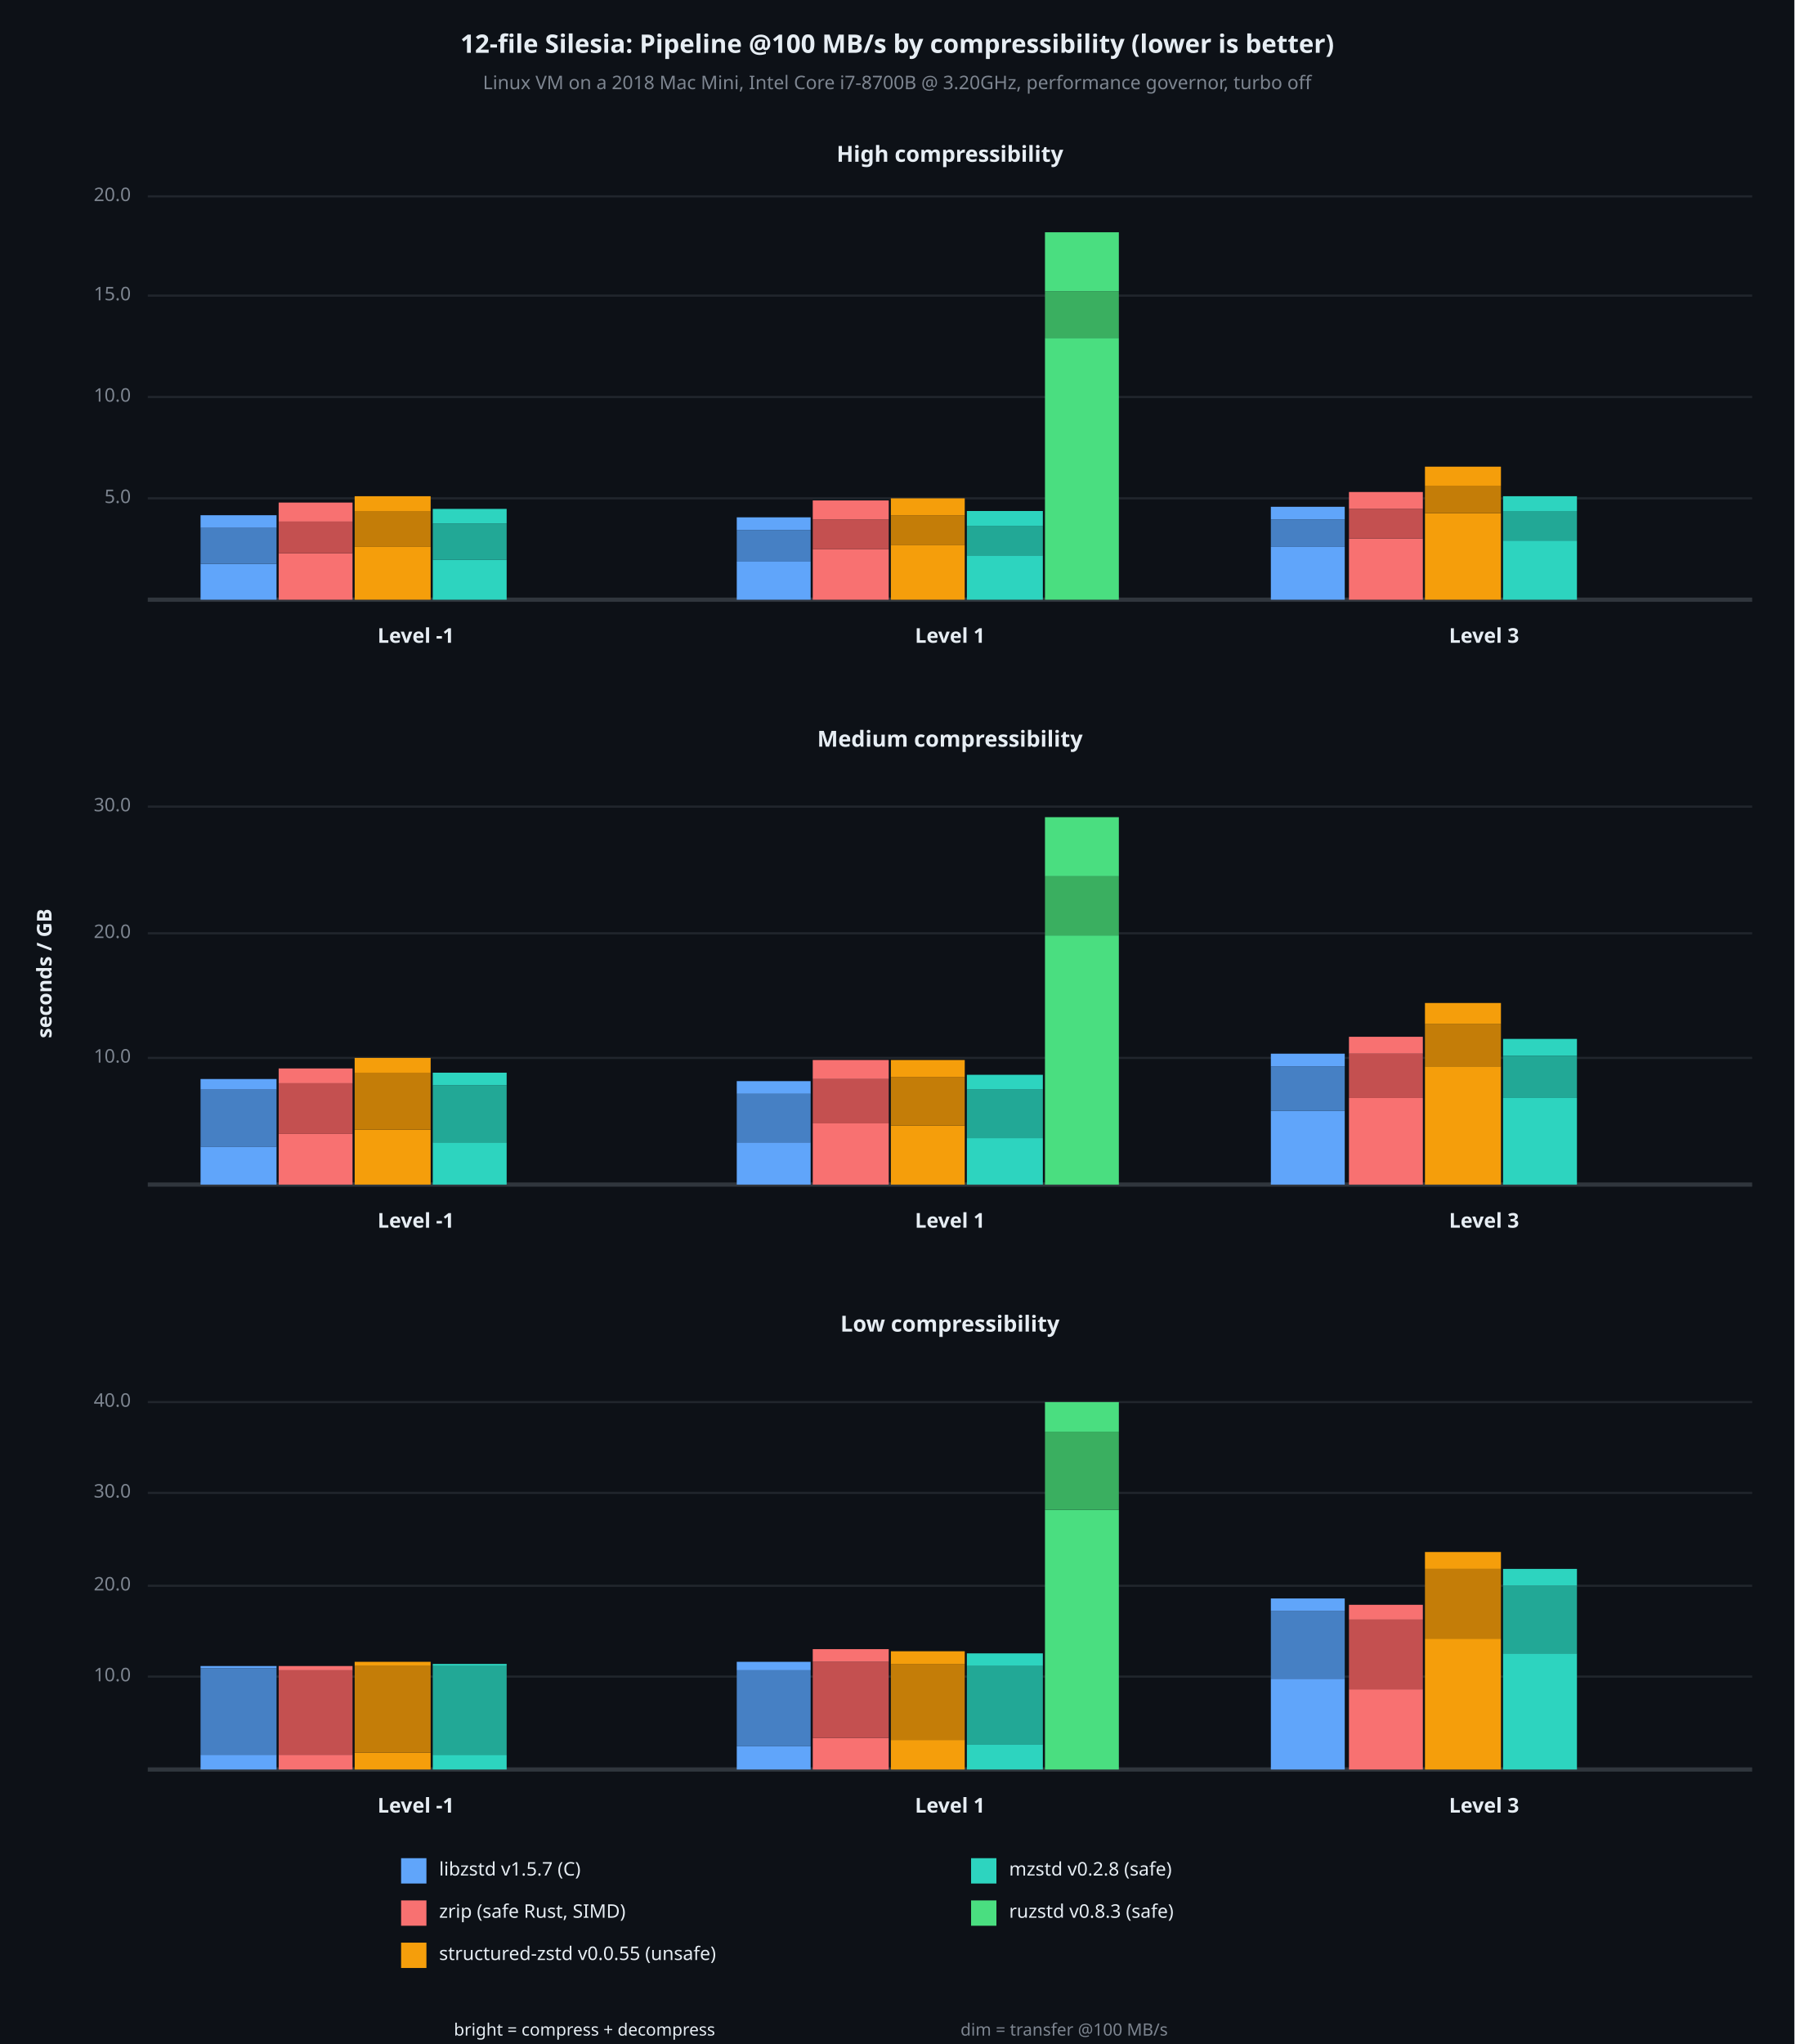
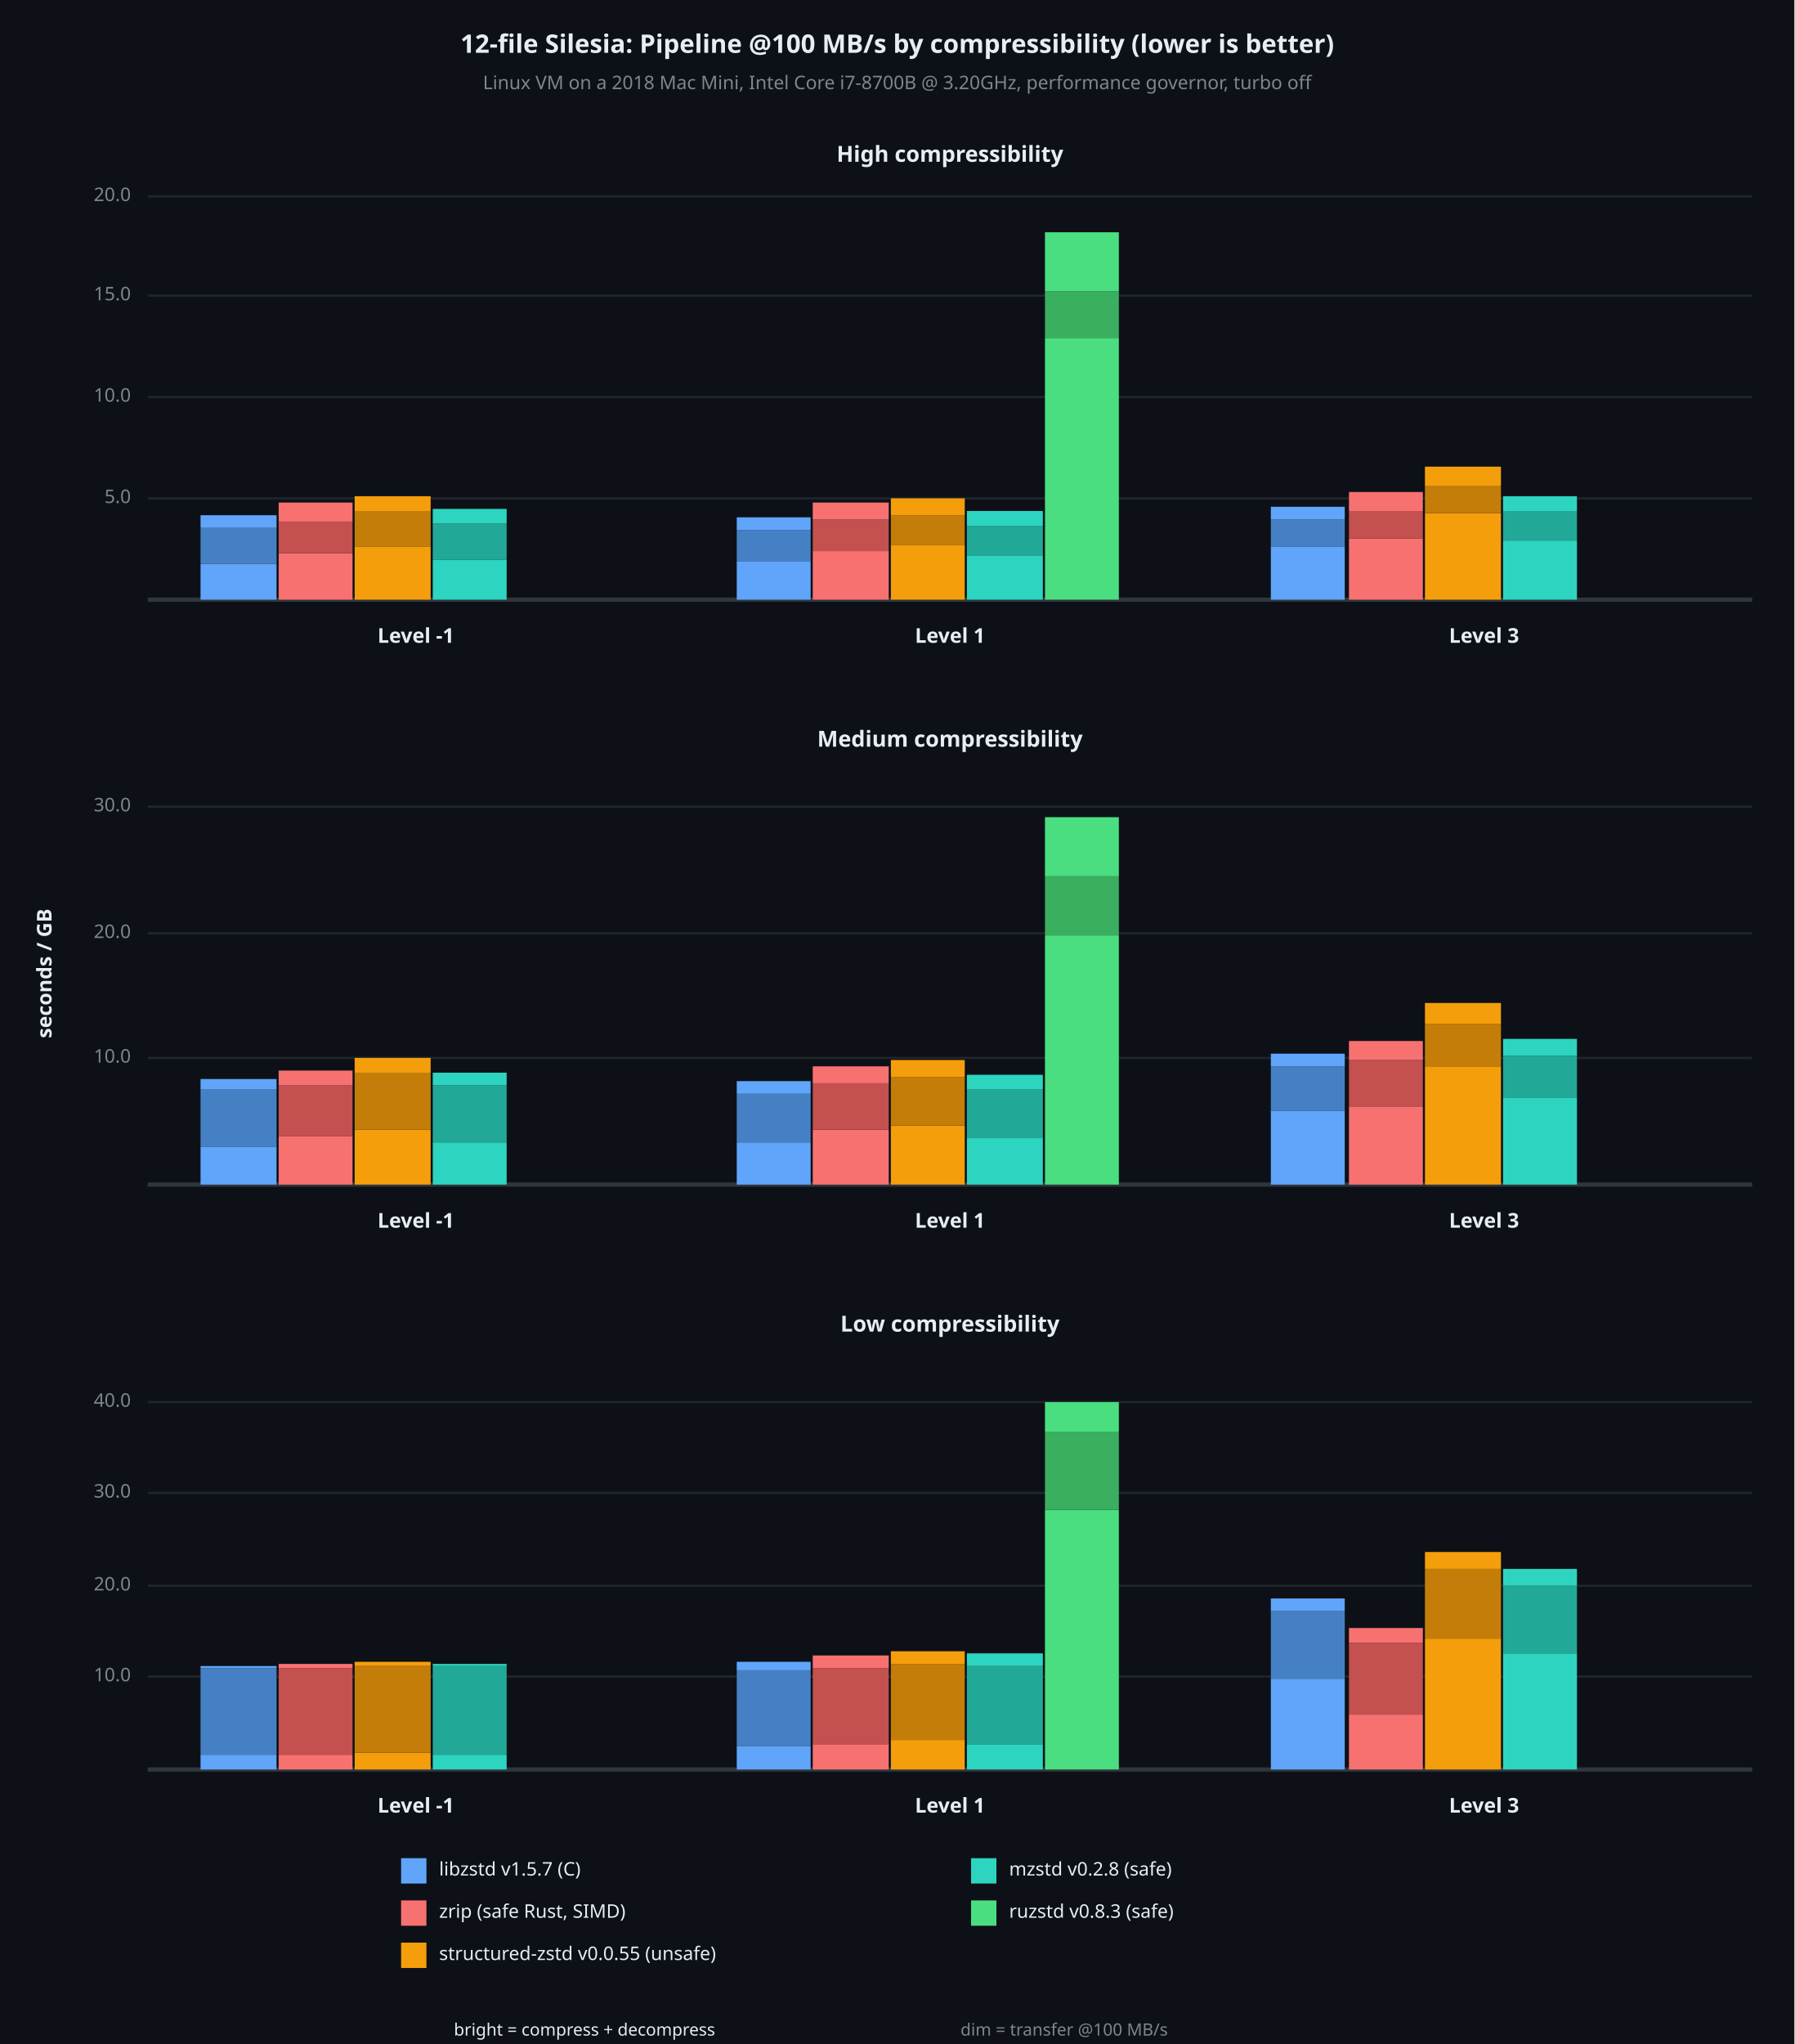
<svg xmlns="http://www.w3.org/2000/svg" viewBox="0 0 850 968" font-family="system-ui, -apple-system, sans-serif">
  <rect x="0" y="0" width="850" height="968" opacity="1" fill="#0D1117" stroke="none" />
  <text x="425" y="22" dy="0.5ex" text-anchor="middle" font-family="sans-serif" font-size="12.097" opacity="1" fill="#E6EDF3" font-weight="bold">
12-file Silesia: Pipeline @100 MB/s by compressibility (lower is better)
</text>
  <text x="425" y="40" dy="0.5ex" text-anchor="middle" font-family="sans-serif" font-size="8.871" opacity="1" fill="#7D8590">
Linux VM on a 2018 Mac Mini, Intel Core i7-8700B @ 3.20GHz, performance governor, turbo off
</text>
  <text x="22" y="461" dy="0.5ex" text-anchor="middle" font-family="sans-serif" font-size="9.677" opacity="1" fill="#E6EDF3" font-weight="bold" transform="rotate(270, 22, 461)">
seconds / GB
</text>
  <text x="450" y="74" dy="0.5ex" text-anchor="middle" font-family="sans-serif" font-size="10.484" opacity="1" fill="#E6EDF3" font-weight="bold">
High compressibility
</text>
  <polyline fill="none" opacity="1" stroke="#21262D" stroke-width="1" points="70,236 830,236 " />
  <text x="62" y="236" dy="0.5ex" text-anchor="end" font-family="sans-serif" font-size="8.871" opacity="1" fill="#7D8590">
5.0
</text>
  <polyline fill="none" opacity="1" stroke="#21262D" stroke-width="1" points="70,188 830,188 " />
  <text x="62" y="188" dy="0.5ex" text-anchor="end" font-family="sans-serif" font-size="8.871" opacity="1" fill="#7D8590">
10.0
</text>
  <polyline fill="none" opacity="1" stroke="#21262D" stroke-width="1" points="70,140 830,140 " />
  <text x="62" y="140" dy="0.5ex" text-anchor="end" font-family="sans-serif" font-size="8.871" opacity="1" fill="#7D8590">
15.0
</text>
  <polyline fill="none" opacity="1" stroke="#21262D" stroke-width="1" points="70,93 830,93 " />
  <text x="62" y="93" dy="0.5ex" text-anchor="end" font-family="sans-serif" font-size="8.871" opacity="1" fill="#7D8590">
20.0
</text>
  <polyline fill="none" opacity="1" stroke="#30363D" stroke-width="2" points="70,284 830,284 " />
  <rect x="95" y="267" width="36" height="17" opacity="1" fill="#60A5FA" stroke="none" />
  <rect x="95" y="250" width="36" height="17" opacity="1" fill="#4680C4" stroke="none" />
  <rect x="95" y="244" width="36" height="6" opacity="1" fill="#60A5FA" stroke="none" />
  <rect x="132" y="262" width="35" height="22" opacity="1" fill="#F87171" stroke="none" />
  <rect x="132" y="247" width="35" height="15" opacity="1" fill="#C45050" stroke="none" />
  <rect x="132" y="238" width="35" height="9" opacity="1" fill="#F87171" stroke="none" />
  <rect x="168" y="259" width="36" height="25" opacity="1" fill="#F59E0B" stroke="none" />
  <rect x="168" y="242" width="36" height="17" opacity="1" fill="#C47D08" stroke="none" />
  <rect x="168" y="235" width="36" height="7" opacity="1" fill="#F59E0B" stroke="none" />
  <rect x="205" y="265" width="35" height="19" opacity="1" fill="#2DD4BF" stroke="none" />
  <rect x="205" y="248" width="35" height="17" opacity="1" fill="#22A896" stroke="none" />
  <rect x="205" y="241" width="35" height="7" opacity="1" fill="#2DD4BF" stroke="none" />
  <text x="197" y="302" dy="0.5ex" text-anchor="middle" font-family="sans-serif" font-size="9.677" opacity="1" fill="#E6EDF3" font-weight="bold">
Level -1
</text>
  <rect x="349" y="266" width="35" height="18" opacity="1" fill="#60A5FA" stroke="none" />
  <rect x="349" y="251" width="35" height="15" opacity="1" fill="#4680C4" stroke="none" />
  <rect x="349" y="245" width="35" height="6" opacity="1" fill="#60A5FA" stroke="none" />
-   <rect x="385" y="260" width="36" height="24" opacity="1" fill="#F87171" stroke="none" />
-   <rect x="385" y="246" width="36" height="14" opacity="1" fill="#C45050" stroke="none" />
-   <rect x="385" y="237" width="36" height="9" opacity="1" fill="#F87171" stroke="none" />
+   <rect x="385" y="261" width="36" height="23" opacity="1" fill="#F87171" stroke="none" />
+   <rect x="385" y="246" width="36" height="15" opacity="1" fill="#C45050" stroke="none" />
+   <rect x="385" y="238" width="36" height="8" opacity="1" fill="#F87171" stroke="none" />
  <rect x="422" y="258" width="35" height="26" opacity="1" fill="#F59E0B" stroke="none" />
  <rect x="422" y="244" width="35" height="14" opacity="1" fill="#C47D08" stroke="none" />
  <rect x="422" y="236" width="35" height="8" opacity="1" fill="#F59E0B" stroke="none" />
  <rect x="458" y="263" width="36" height="21" opacity="1" fill="#2DD4BF" stroke="none" />
  <rect x="458" y="249" width="36" height="14" opacity="1" fill="#22A896" stroke="none" />
  <rect x="458" y="242" width="36" height="7" opacity="1" fill="#2DD4BF" stroke="none" />
  <rect x="495" y="160" width="35" height="124" opacity="1" fill="#4ADE80" stroke="none" />
  <rect x="495" y="138" width="35" height="22" opacity="1" fill="#3AAF60" stroke="none" />
  <rect x="495" y="110" width="35" height="28" opacity="1" fill="#4ADE80" stroke="none" />
  <text x="450" y="302" dy="0.5ex" text-anchor="middle" font-family="sans-serif" font-size="9.677" opacity="1" fill="#E6EDF3" font-weight="bold">
Level 1
</text>
  <rect x="602" y="259" width="35" height="25" opacity="1" fill="#60A5FA" stroke="none" />
  <rect x="602" y="246" width="35" height="13" opacity="1" fill="#4680C4" stroke="none" />
  <rect x="602" y="240" width="35" height="6" opacity="1" fill="#60A5FA" stroke="none" />
  <rect x="639" y="255" width="35" height="29" opacity="1" fill="#F87171" stroke="none" />
-   <rect x="639" y="241" width="35" height="14" opacity="1" fill="#C45050" stroke="none" />
-   <rect x="639" y="233" width="35" height="8" opacity="1" fill="#F87171" stroke="none" />
+   <rect x="639" y="242" width="35" height="13" opacity="1" fill="#C45050" stroke="none" />
+   <rect x="639" y="233" width="35" height="9" opacity="1" fill="#F87171" stroke="none" />
  <rect x="675" y="243" width="36" height="41" opacity="1" fill="#F59E0B" stroke="none" />
  <rect x="675" y="230" width="36" height="13" opacity="1" fill="#C47D08" stroke="none" />
  <rect x="675" y="221" width="36" height="9" opacity="1" fill="#F59E0B" stroke="none" />
  <rect x="712" y="256" width="35" height="28" opacity="1" fill="#2DD4BF" stroke="none" />
  <rect x="712" y="242" width="35" height="14" opacity="1" fill="#22A896" stroke="none" />
  <rect x="712" y="235" width="35" height="7" opacity="1" fill="#2DD4BF" stroke="none" />
  <text x="703" y="302" dy="0.5ex" text-anchor="middle" font-family="sans-serif" font-size="9.677" opacity="1" fill="#E6EDF3" font-weight="bold">
Level 3
</text>
  <text x="450" y="351" dy="0.5ex" text-anchor="middle" font-family="sans-serif" font-size="10.484" opacity="1" fill="#E6EDF3" font-weight="bold">
Medium compressibility
</text>
  <polyline fill="none" opacity="1" stroke="#21262D" stroke-width="1" points="70,501 830,501 " />
  <text x="62" y="501" dy="0.5ex" text-anchor="end" font-family="sans-serif" font-size="8.871" opacity="1" fill="#7D8590">
10.0
</text>
  <polyline fill="none" opacity="1" stroke="#21262D" stroke-width="1" points="70,442 830,442 " />
  <text x="62" y="442" dy="0.5ex" text-anchor="end" font-family="sans-serif" font-size="8.871" opacity="1" fill="#7D8590">
20.0
</text>
  <polyline fill="none" opacity="1" stroke="#21262D" stroke-width="1" points="70,382 830,382 " />
  <text x="62" y="382" dy="0.5ex" text-anchor="end" font-family="sans-serif" font-size="8.871" opacity="1" fill="#7D8590">
30.0
</text>
  <polyline fill="none" opacity="1" stroke="#30363D" stroke-width="2" points="70,561 830,561 " />
  <rect x="95" y="543" width="36" height="18" opacity="1" fill="#60A5FA" stroke="none" />
  <rect x="95" y="516" width="36" height="27" opacity="1" fill="#4680C4" stroke="none" />
  <rect x="95" y="511" width="36" height="5" opacity="1" fill="#60A5FA" stroke="none" />
-   <rect x="132" y="537" width="35" height="24" opacity="1" fill="#F87171" stroke="none" />
-   <rect x="132" y="513" width="35" height="24" opacity="1" fill="#C45050" stroke="none" />
-   <rect x="132" y="506" width="35" height="7" opacity="1" fill="#F87171" stroke="none" />
+   <rect x="132" y="538" width="35" height="23" opacity="1" fill="#F87171" stroke="none" />
+   <rect x="132" y="514" width="35" height="24" opacity="1" fill="#C45050" stroke="none" />
+   <rect x="132" y="507" width="35" height="7" opacity="1" fill="#F87171" stroke="none" />
  <rect x="168" y="535" width="36" height="26" opacity="1" fill="#F59E0B" stroke="none" />
  <rect x="168" y="508" width="36" height="27" opacity="1" fill="#C47D08" stroke="none" />
  <rect x="168" y="501" width="36" height="7" opacity="1" fill="#F59E0B" stroke="none" />
  <rect x="205" y="541" width="35" height="20" opacity="1" fill="#2DD4BF" stroke="none" />
  <rect x="205" y="514" width="35" height="27" opacity="1" fill="#22A896" stroke="none" />
  <rect x="205" y="508" width="35" height="6" opacity="1" fill="#2DD4BF" stroke="none" />
  <text x="197" y="579" dy="0.5ex" text-anchor="middle" font-family="sans-serif" font-size="9.677" opacity="1" fill="#E6EDF3" font-weight="bold">
Level -1
</text>
  <rect x="349" y="541" width="35" height="20" opacity="1" fill="#60A5FA" stroke="none" />
  <rect x="349" y="518" width="35" height="23" opacity="1" fill="#4680C4" stroke="none" />
  <rect x="349" y="512" width="35" height="6" opacity="1" fill="#60A5FA" stroke="none" />
-   <rect x="385" y="532" width="36" height="29" opacity="1" fill="#F87171" stroke="none" />
-   <rect x="385" y="511" width="36" height="21" opacity="1" fill="#C45050" stroke="none" />
-   <rect x="385" y="502" width="36" height="9" opacity="1" fill="#F87171" stroke="none" />
+   <rect x="385" y="535" width="36" height="26" opacity="1" fill="#F87171" stroke="none" />
+   <rect x="385" y="513" width="36" height="22" opacity="1" fill="#C45050" stroke="none" />
+   <rect x="385" y="505" width="36" height="8" opacity="1" fill="#F87171" stroke="none" />
  <rect x="422" y="533" width="35" height="28" opacity="1" fill="#F59E0B" stroke="none" />
  <rect x="422" y="510" width="35" height="23" opacity="1" fill="#C47D08" stroke="none" />
  <rect x="422" y="502" width="35" height="8" opacity="1" fill="#F59E0B" stroke="none" />
  <rect x="458" y="539" width="36" height="22" opacity="1" fill="#2DD4BF" stroke="none" />
  <rect x="458" y="516" width="36" height="23" opacity="1" fill="#22A896" stroke="none" />
  <rect x="458" y="509" width="36" height="7" opacity="1" fill="#2DD4BF" stroke="none" />
  <rect x="495" y="443" width="35" height="118" opacity="1" fill="#4ADE80" stroke="none" />
  <rect x="495" y="415" width="35" height="28" opacity="1" fill="#3AAF60" stroke="none" />
  <rect x="495" y="387" width="35" height="28" opacity="1" fill="#4ADE80" stroke="none" />
  <text x="450" y="579" dy="0.5ex" text-anchor="middle" font-family="sans-serif" font-size="9.677" opacity="1" fill="#E6EDF3" font-weight="bold">
Level 1
</text>
  <rect x="602" y="526" width="35" height="35" opacity="1" fill="#60A5FA" stroke="none" />
  <rect x="602" y="505" width="35" height="21" opacity="1" fill="#4680C4" stroke="none" />
  <rect x="602" y="499" width="35" height="6" opacity="1" fill="#60A5FA" stroke="none" />
-   <rect x="639" y="520" width="35" height="41" opacity="1" fill="#F87171" stroke="none" />
-   <rect x="639" y="499" width="35" height="21" opacity="1" fill="#C45050" stroke="none" />
-   <rect x="639" y="491" width="35" height="8" opacity="1" fill="#F87171" stroke="none" />
+   <rect x="639" y="524" width="35" height="37" opacity="1" fill="#F87171" stroke="none" />
+   <rect x="639" y="502" width="35" height="22" opacity="1" fill="#C45050" stroke="none" />
+   <rect x="639" y="493" width="35" height="9" opacity="1" fill="#F87171" stroke="none" />
  <rect x="675" y="505" width="36" height="56" opacity="1" fill="#F59E0B" stroke="none" />
  <rect x="675" y="485" width="36" height="20" opacity="1" fill="#C47D08" stroke="none" />
  <rect x="675" y="475" width="36" height="10" opacity="1" fill="#F59E0B" stroke="none" />
  <rect x="712" y="520" width="35" height="41" opacity="1" fill="#2DD4BF" stroke="none" />
  <rect x="712" y="500" width="35" height="20" opacity="1" fill="#22A896" stroke="none" />
  <rect x="712" y="492" width="35" height="8" opacity="1" fill="#2DD4BF" stroke="none" />
  <text x="703" y="579" dy="0.5ex" text-anchor="middle" font-family="sans-serif" font-size="9.677" opacity="1" fill="#E6EDF3" font-weight="bold">
Level 3
</text>
  <text x="450" y="628" dy="0.5ex" text-anchor="middle" font-family="sans-serif" font-size="10.484" opacity="1" fill="#E6EDF3" font-weight="bold">
Low compressibility
</text>
  <polyline fill="none" opacity="1" stroke="#21262D" stroke-width="1" points="70,794 830,794 " />
  <text x="62" y="794" dy="0.5ex" text-anchor="end" font-family="sans-serif" font-size="8.871" opacity="1" fill="#7D8590">
10.0
</text>
  <polyline fill="none" opacity="1" stroke="#21262D" stroke-width="1" points="70,751 830,751 " />
  <text x="62" y="751" dy="0.5ex" text-anchor="end" font-family="sans-serif" font-size="8.871" opacity="1" fill="#7D8590">
20.0
</text>
  <polyline fill="none" opacity="1" stroke="#21262D" stroke-width="1" points="70,707 830,707 " />
  <text x="62" y="707" dy="0.5ex" text-anchor="end" font-family="sans-serif" font-size="8.871" opacity="1" fill="#7D8590">
30.0
</text>
  <polyline fill="none" opacity="1" stroke="#21262D" stroke-width="1" points="70,664 830,664 " />
  <text x="62" y="664" dy="0.5ex" text-anchor="end" font-family="sans-serif" font-size="8.871" opacity="1" fill="#7D8590">
40.0
</text>
  <polyline fill="none" opacity="1" stroke="#30363D" stroke-width="2" points="70,838 830,838 " />
  <rect x="95" y="831" width="36" height="7" opacity="1" fill="#60A5FA" stroke="none" />
  <rect x="95" y="790" width="36" height="41" opacity="1" fill="#4680C4" stroke="none" />
  <rect x="95" y="789" width="36" height="1" opacity="1" fill="#60A5FA" stroke="none" />
  <rect x="132" y="831" width="35" height="7" opacity="1" fill="#F87171" stroke="none" />
-   <rect x="132" y="791" width="35" height="40" opacity="1" fill="#C45050" stroke="none" />
-   <rect x="132" y="789" width="35" height="2" opacity="1" fill="#F87171" stroke="none" />
+   <rect x="132" y="790" width="35" height="41" opacity="1" fill="#C45050" stroke="none" />
+   <rect x="132" y="788" width="35" height="2" opacity="1" fill="#F87171" stroke="none" />
  <rect x="168" y="830" width="36" height="8" opacity="1" fill="#F59E0B" stroke="none" />
  <rect x="168" y="789" width="36" height="41" opacity="1" fill="#C47D08" stroke="none" />
  <rect x="168" y="787" width="36" height="2" opacity="1" fill="#F59E0B" stroke="none" />
  <rect x="205" y="831" width="35" height="7" opacity="1" fill="#2DD4BF" stroke="none" />
  <rect x="205" y="789" width="35" height="42" opacity="1" fill="#22A896" stroke="none" />
  <rect x="205" y="788" width="35" height="1" opacity="1" fill="#2DD4BF" stroke="none" />
  <text x="197" y="856" dy="0.5ex" text-anchor="middle" font-family="sans-serif" font-size="9.677" opacity="1" fill="#E6EDF3" font-weight="bold">
Level -1
</text>
  <rect x="349" y="827" width="35" height="11" opacity="1" fill="#60A5FA" stroke="none" />
  <rect x="349" y="791" width="35" height="36" opacity="1" fill="#4680C4" stroke="none" />
  <rect x="349" y="787" width="35" height="4" opacity="1" fill="#60A5FA" stroke="none" />
-   <rect x="385" y="823" width="36" height="15" opacity="1" fill="#F87171" stroke="none" />
-   <rect x="385" y="787" width="36" height="36" opacity="1" fill="#C45050" stroke="none" />
-   <rect x="385" y="781" width="36" height="6" opacity="1" fill="#F87171" stroke="none" />
+   <rect x="385" y="826" width="36" height="12" opacity="1" fill="#F87171" stroke="none" />
+   <rect x="385" y="790" width="36" height="36" opacity="1" fill="#C45050" stroke="none" />
+   <rect x="385" y="784" width="36" height="6" opacity="1" fill="#F87171" stroke="none" />
  <rect x="422" y="824" width="35" height="14" opacity="1" fill="#F59E0B" stroke="none" />
  <rect x="422" y="788" width="35" height="36" opacity="1" fill="#C47D08" stroke="none" />
  <rect x="422" y="782" width="35" height="6" opacity="1" fill="#F59E0B" stroke="none" />
  <rect x="458" y="826" width="36" height="12" opacity="1" fill="#2DD4BF" stroke="none" />
  <rect x="458" y="789" width="36" height="37" opacity="1" fill="#22A896" stroke="none" />
  <rect x="458" y="783" width="36" height="6" opacity="1" fill="#2DD4BF" stroke="none" />
  <rect x="495" y="715" width="35" height="123" opacity="1" fill="#4ADE80" stroke="none" />
  <rect x="495" y="678" width="35" height="37" opacity="1" fill="#3AAF60" stroke="none" />
  <rect x="495" y="664" width="35" height="14" opacity="1" fill="#4ADE80" stroke="none" />
  <text x="450" y="856" dy="0.5ex" text-anchor="middle" font-family="sans-serif" font-size="9.677" opacity="1" fill="#E6EDF3" font-weight="bold">
Level 1
</text>
  <rect x="602" y="795" width="35" height="43" opacity="1" fill="#60A5FA" stroke="none" />
  <rect x="602" y="763" width="35" height="32" opacity="1" fill="#4680C4" stroke="none" />
  <rect x="602" y="757" width="35" height="6" opacity="1" fill="#60A5FA" stroke="none" />
-   <rect x="639" y="800" width="35" height="38" opacity="1" fill="#F87171" stroke="none" />
-   <rect x="639" y="767" width="35" height="33" opacity="1" fill="#C45050" stroke="none" />
-   <rect x="639" y="760" width="35" height="7" opacity="1" fill="#F87171" stroke="none" />
+   <rect x="639" y="812" width="35" height="26" opacity="1" fill="#F87171" stroke="none" />
+   <rect x="639" y="778" width="35" height="34" opacity="1" fill="#C45050" stroke="none" />
+   <rect x="639" y="771" width="35" height="7" opacity="1" fill="#F87171" stroke="none" />
  <rect x="675" y="776" width="36" height="62" opacity="1" fill="#F59E0B" stroke="none" />
  <rect x="675" y="743" width="36" height="33" opacity="1" fill="#C47D08" stroke="none" />
  <rect x="675" y="735" width="36" height="8" opacity="1" fill="#F59E0B" stroke="none" />
  <rect x="712" y="783" width="35" height="55" opacity="1" fill="#2DD4BF" stroke="none" />
  <rect x="712" y="751" width="35" height="32" opacity="1" fill="#22A896" stroke="none" />
  <rect x="712" y="743" width="35" height="8" opacity="1" fill="#2DD4BF" stroke="none" />
  <text x="703" y="856" dy="0.5ex" text-anchor="middle" font-family="sans-serif" font-size="9.677" opacity="1" fill="#E6EDF3" font-weight="bold">
Level 3
</text>
  <rect x="190" y="880" width="12" height="12" opacity="1" fill="#60A5FA" stroke="none" />
  <text x="208" y="886" dy="0.5ex" text-anchor="start" font-family="sans-serif" font-size="8.871" opacity="1" fill="#E6EDF3">
libzstd v1.5.7 (C)
</text>
  <rect x="190" y="900" width="12" height="12" opacity="1" fill="#F87171" stroke="none" />
  <text x="208" y="906" dy="0.5ex" text-anchor="start" font-family="sans-serif" font-size="8.871" opacity="1" fill="#E6EDF3">
zrip (safe Rust, SIMD)
</text>
  <rect x="190" y="920" width="12" height="12" opacity="1" fill="#F59E0B" stroke="none" />
  <text x="208" y="926" dy="0.5ex" text-anchor="start" font-family="sans-serif" font-size="8.871" opacity="1" fill="#E6EDF3">
structured-zstd v0.0.55 (unsafe)
</text>
  <rect x="460" y="880" width="12" height="12" opacity="1" fill="#2DD4BF" stroke="none" />
  <text x="478" y="886" dy="0.5ex" text-anchor="start" font-family="sans-serif" font-size="8.871" opacity="1" fill="#E6EDF3">
mzstd v0.2.8 (safe)
</text>
  <rect x="460" y="900" width="12" height="12" opacity="1" fill="#4ADE80" stroke="none" />
  <text x="478" y="906" dy="0.5ex" text-anchor="start" font-family="sans-serif" font-size="8.871" opacity="1" fill="#E6EDF3">
ruzstd v0.8.3 (safe)
</text>
  <text x="215" y="962" dy="0.5ex" text-anchor="start" font-family="sans-serif" font-size="8.065" opacity="1" fill="#E6EDF3">
bright = compress + decompress
</text>
  <text x="455" y="962" dy="0.5ex" text-anchor="start" font-family="sans-serif" font-size="8.065" opacity="1" fill="#7D8590">
dim = transfer @100 MB/s
</text>
</svg>
